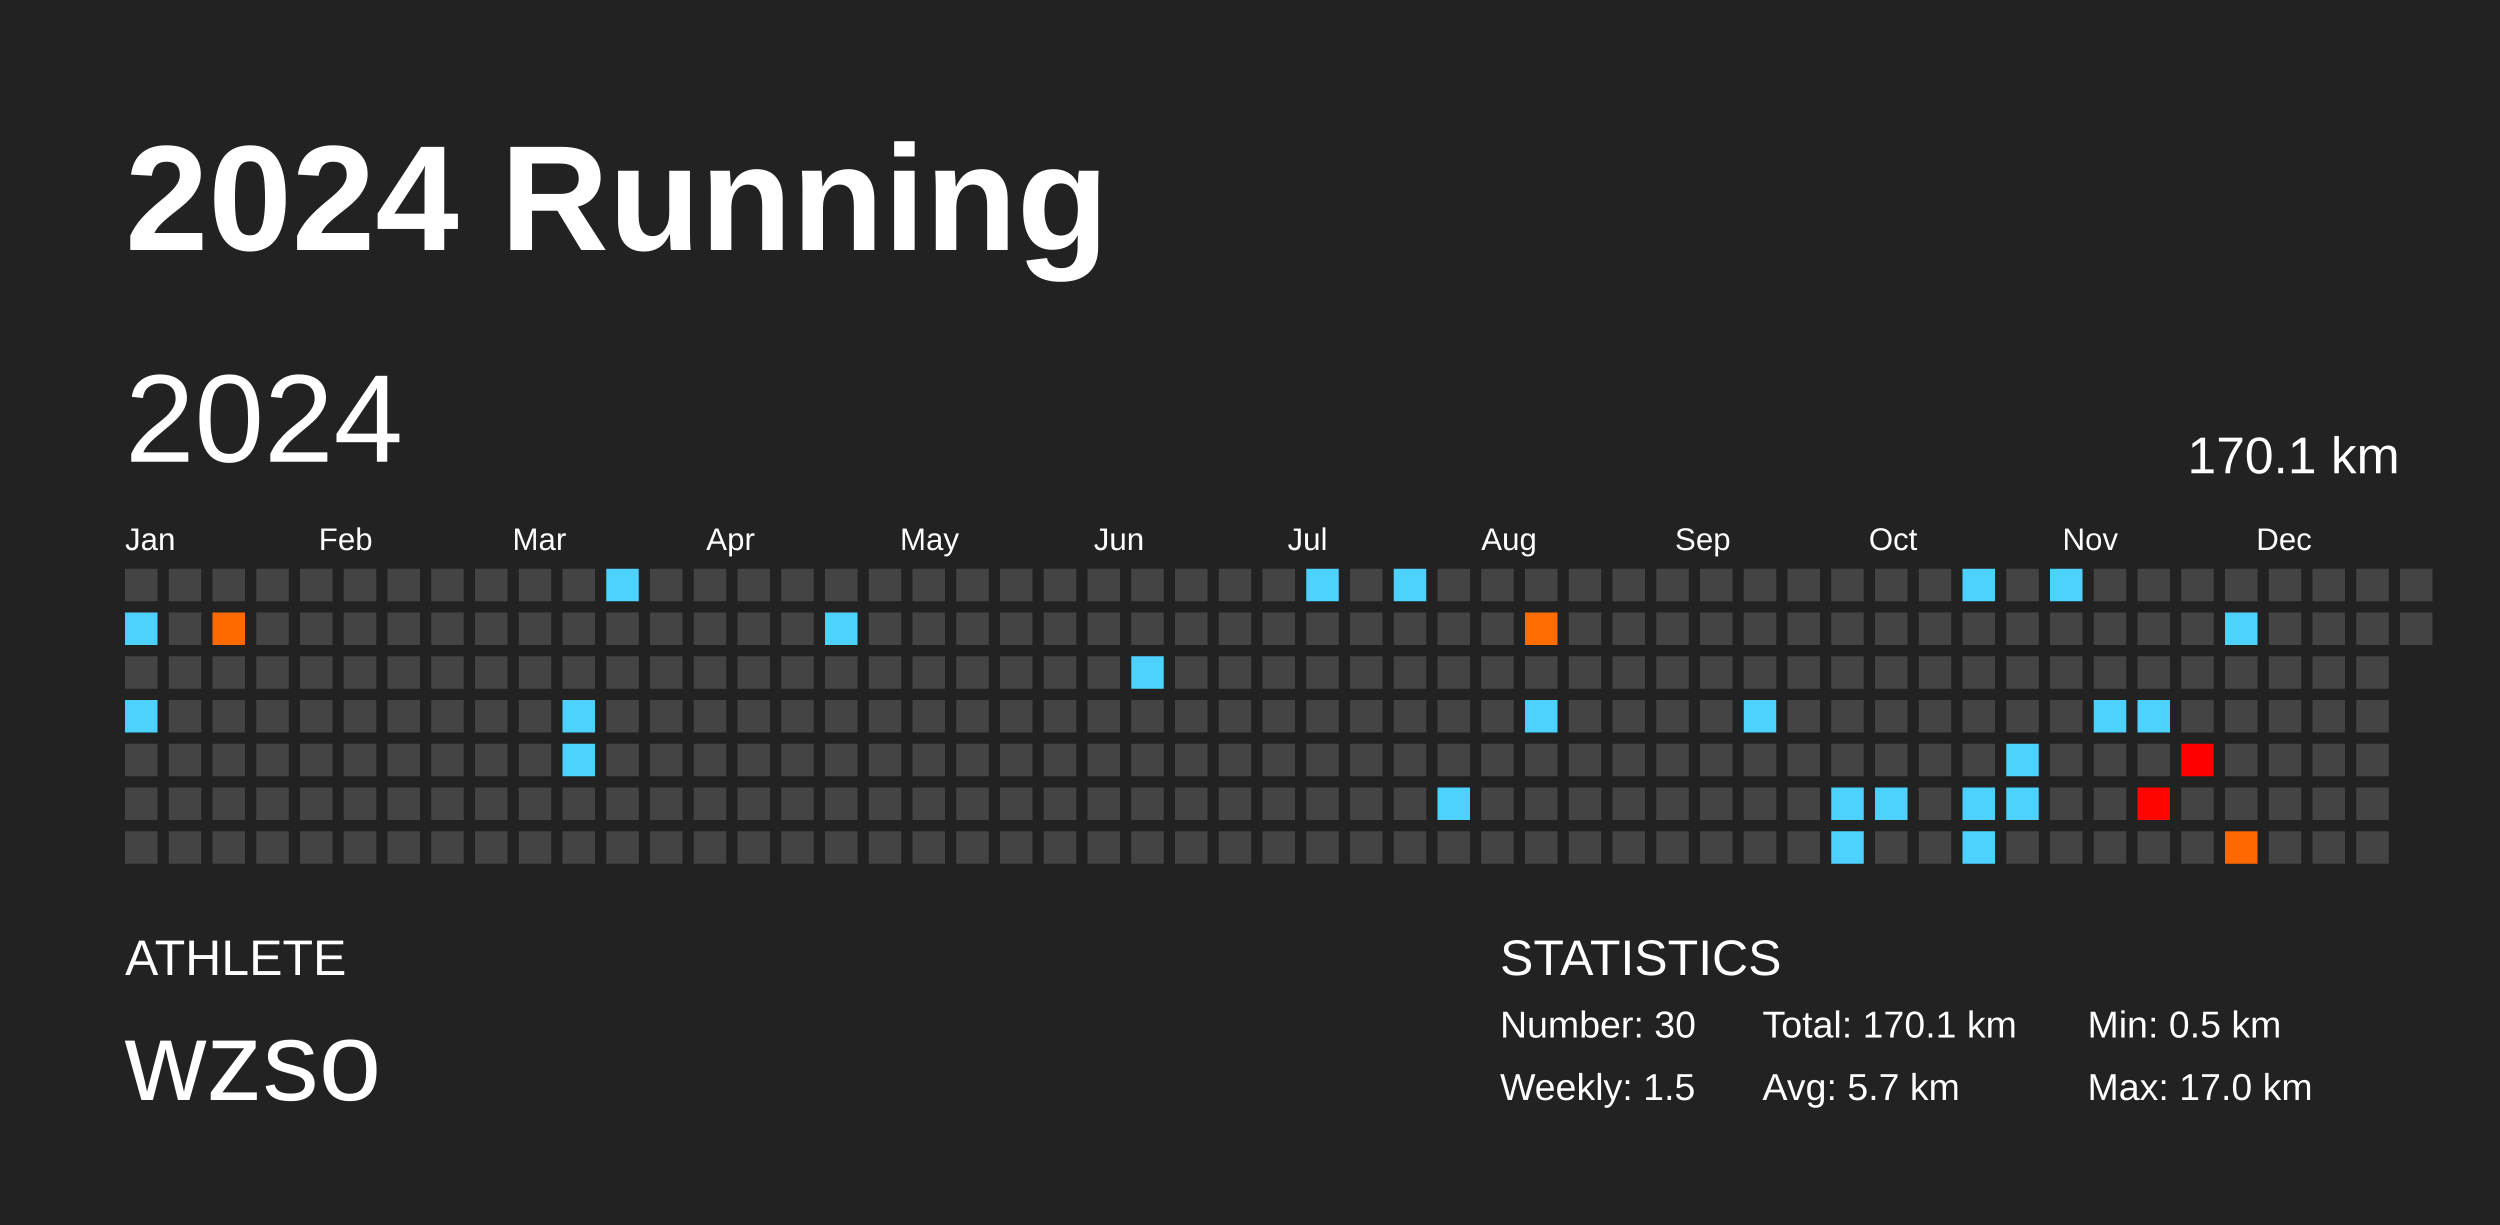
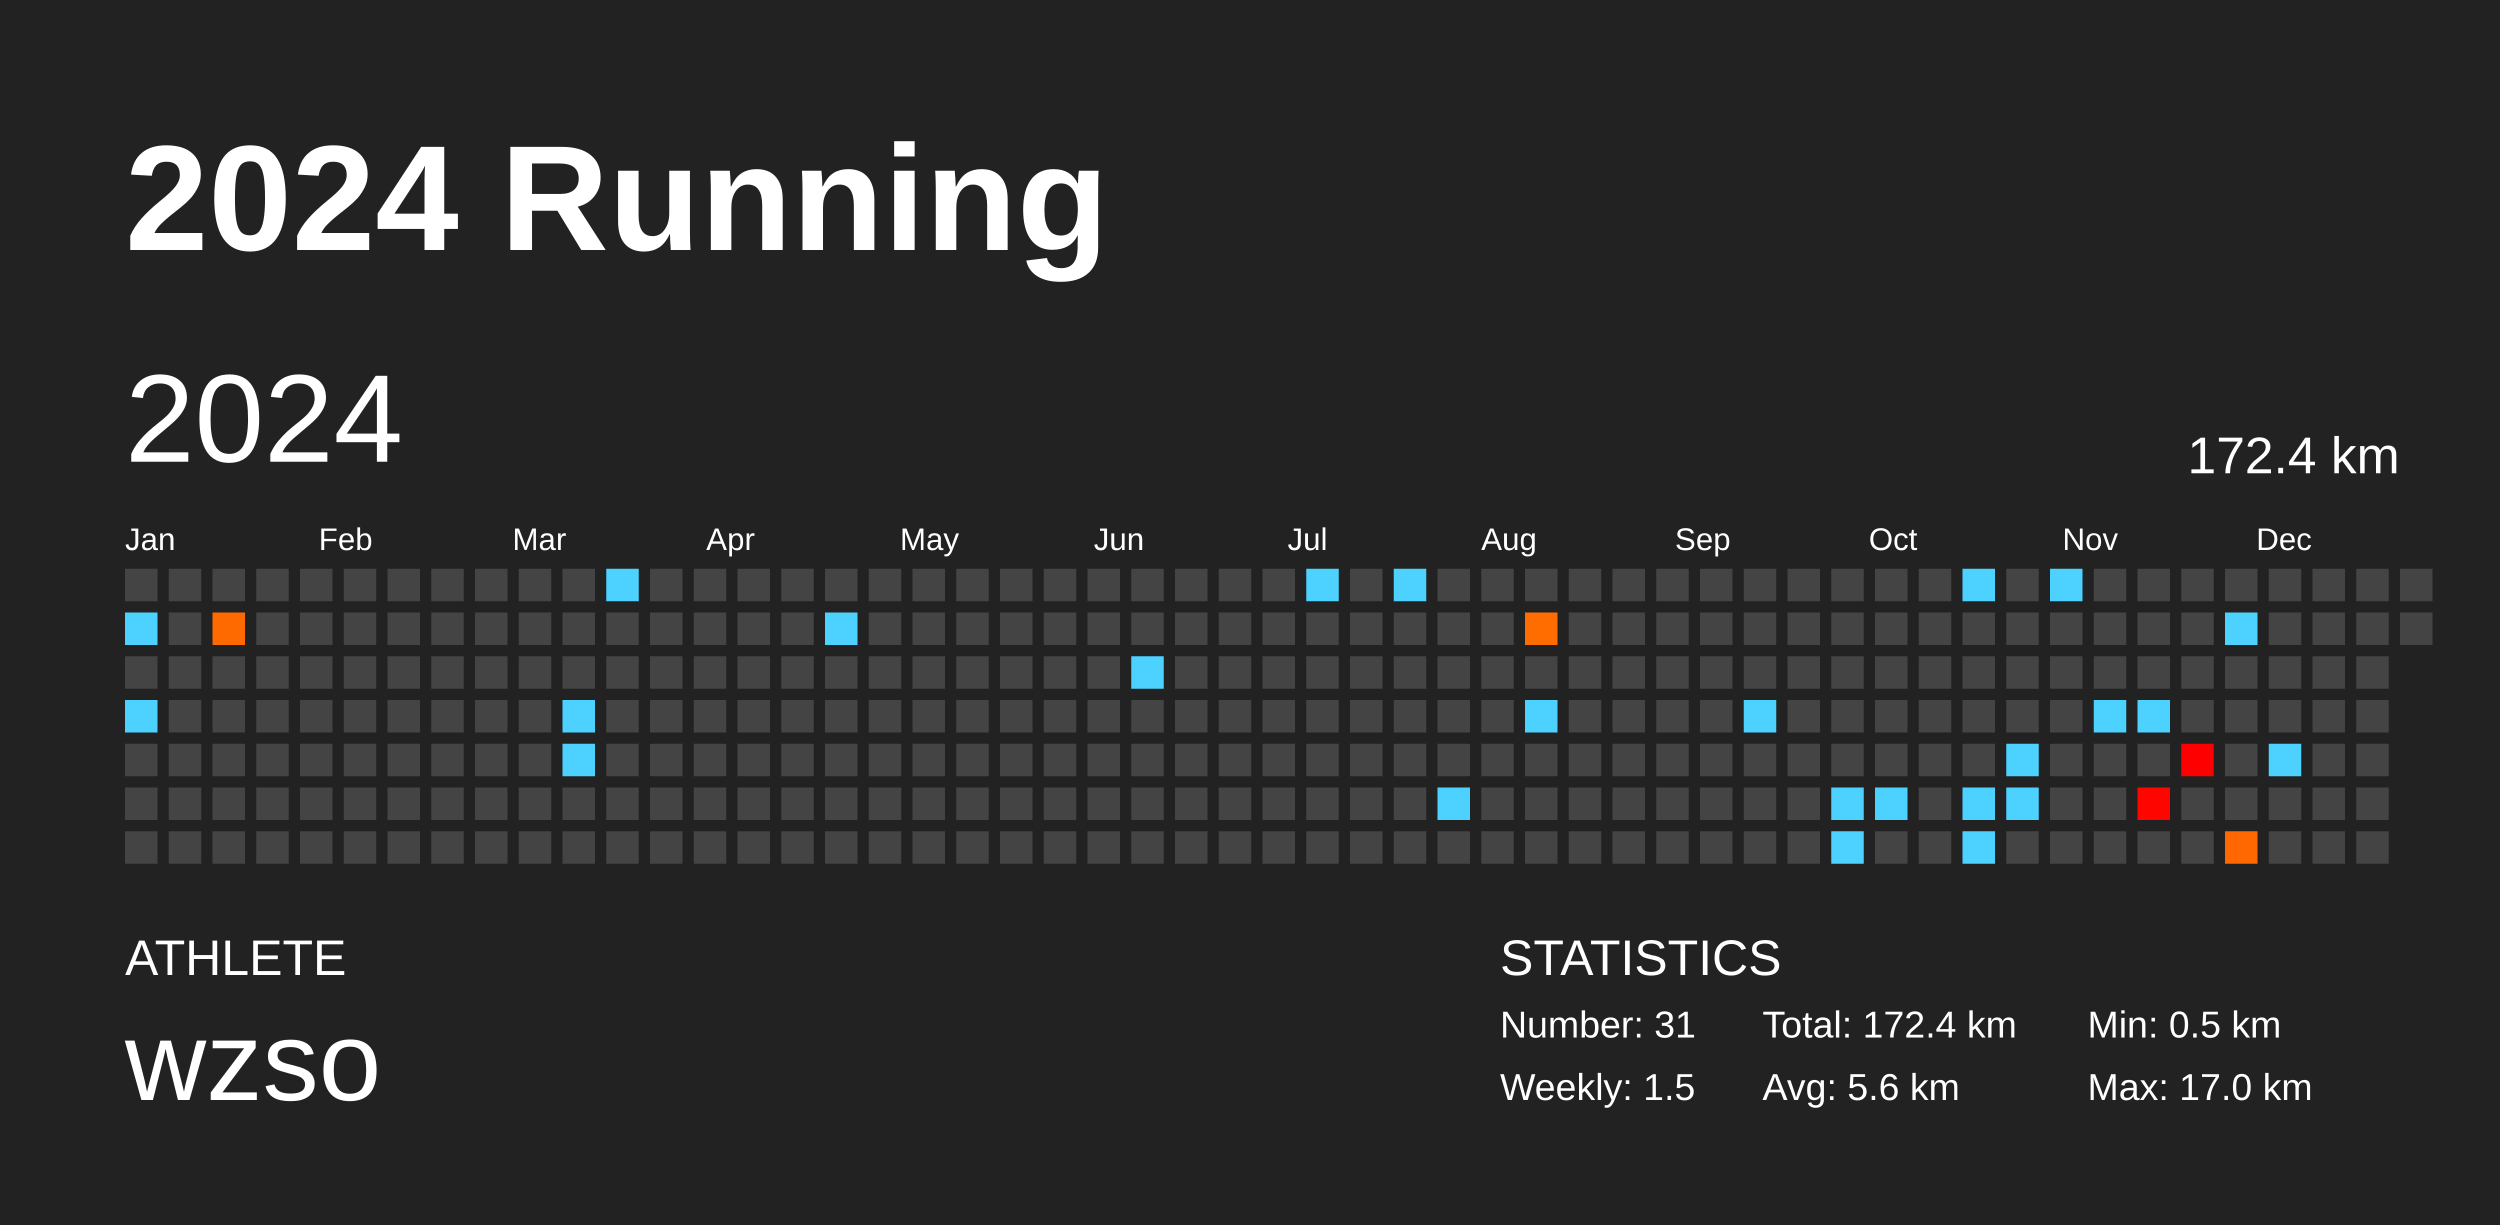
<svg xmlns="http://www.w3.org/2000/svg" baseProfile="full" height="98mm" version="1.1" viewBox="0,0,200,98" width="200mm">
  <defs />
  <rect fill="#222222" height="98" width="200" x="0" y="0" />
  <text fill="#FFFFFF" style="font-size:12px; font-family:Arial; font-weight:bold;" x="10" y="20">2024 Running</text>
  <text fill="#FFFFFF" style="font-size:4px; font-family:Arial" x="10" y="78">ATHLETE</text>
  <text fill="#FFFFFF" style="font-size:9px; font-family:Arial" x="10" y="88">wzso</text>
  <text fill="#FFFFFF" style="font-size:4px; font-family:Arial" x="120" y="78">STATISTICS</text>
-   <text fill="#FFFFFF" style="font-size:3px; font-family:Arial" x="120" y="83">Number: 30</text>
+   <text fill="#FFFFFF" style="font-size:3px; font-family:Arial" x="120" y="83">Number: 31</text>
  <text fill="#FFFFFF" style="font-size:3px; font-family:Arial" x="120" y="88">Weekly: 1.5</text>
-   <text fill="#FFFFFF" style="font-size:3px; font-family:Arial" x="141" y="83">Total: 170.1 km</text>
-   <text fill="#FFFFFF" style="font-size:3px; font-family:Arial" x="141" y="88">Avg: 5.7 km</text>
+   <text fill="#FFFFFF" style="font-size:3px; font-family:Arial" x="141" y="83">Total: 172.4 km</text>
+   <text fill="#FFFFFF" style="font-size:3px; font-family:Arial" x="141" y="88">Avg: 5.6 km</text>
  <text fill="#FFFFFF" style="font-size:3px; font-family:Arial" x="167" y="83">Min: 0.5 km</text>
  <text fill="#FFFFFF" style="font-size:3px; font-family:Arial" x="167" y="88">Max: 17.0 km</text>
  <text dominant-baseline="hanging" fill="#FFFFFF" style="font-size:10.0px; font-family:Arial;" x="10" y="30">2024</text>
-   <text dominant-baseline="hanging" fill="#FFFFFF" style="font-size:4.125px; font-family:Arial;" x="175" y="35">170.1 km</text>
+   <text dominant-baseline="hanging" fill="#FFFFFF" style="font-size:4.125px; font-family:Arial;" x="175" y="35">172.4 km</text>
  <text fill="#FFFFFF" style="font-size:2.5px; font-family:Arial" x="10.0" y="44">Jan</text>
  <text fill="#FFFFFF" style="font-size:2.5px; font-family:Arial" x="25.5" y="44">Feb</text>
  <text fill="#FFFFFF" style="font-size:2.5px; font-family:Arial" x="41.0" y="44">Mar</text>
  <text fill="#FFFFFF" style="font-size:2.5px; font-family:Arial" x="56.5" y="44">Apr</text>
  <text fill="#FFFFFF" style="font-size:2.5px; font-family:Arial" x="72.0" y="44">May</text>
  <text fill="#FFFFFF" style="font-size:2.5px; font-family:Arial" x="87.5" y="44">Jun</text>
  <text fill="#FFFFFF" style="font-size:2.5px; font-family:Arial" x="103.0" y="44">Jul</text>
  <text fill="#FFFFFF" style="font-size:2.5px; font-family:Arial" x="118.5" y="44">Aug</text>
  <text fill="#FFFFFF" style="font-size:2.5px; font-family:Arial" x="134.0" y="44">Sep</text>
  <text fill="#FFFFFF" style="font-size:2.5px; font-family:Arial" x="149.5" y="44">Oct</text>
  <text fill="#FFFFFF" style="font-size:2.5px; font-family:Arial" x="165.0" y="44">Nov</text>
  <text fill="#FFFFFF" style="font-size:2.5px; font-family:Arial" x="180.5" y="44">Dec</text>
  <rect fill="#444444" height="2.6" width="2.6" x="10.0" y="45.5" />
  <rect fill="#4dd2ff" height="2.6" width="2.6" x="10.0" y="49.0" />
  <rect fill="#444444" height="2.6" width="2.6" x="10.0" y="52.5" />
  <rect fill="#4dd2ff" height="2.6" width="2.6" x="10.0" y="56.0" />
  <rect fill="#444444" height="2.6" width="2.6" x="10.0" y="59.5" />
  <rect fill="#444444" height="2.6" width="2.6" x="10.0" y="63.0" />
  <rect fill="#444444" height="2.6" width="2.6" x="10.0" y="66.5" />
  <rect fill="#444444" height="2.6" width="2.6" x="13.5" y="45.5" />
  <rect fill="#444444" height="2.6" width="2.6" x="13.5" y="49.0" />
  <rect fill="#444444" height="2.6" width="2.6" x="13.5" y="52.5" />
  <rect fill="#444444" height="2.6" width="2.6" x="13.5" y="56.0" />
  <rect fill="#444444" height="2.6" width="2.6" x="13.5" y="59.5" />
  <rect fill="#444444" height="2.6" width="2.6" x="13.5" y="63.0" />
  <rect fill="#444444" height="2.6" width="2.6" x="13.5" y="66.5" />
  <rect fill="#444444" height="2.6" width="2.6" x="17.0" y="45.5" />
  <rect fill="#ff6a00" height="2.6" width="2.6" x="17.0" y="49.0" />
  <rect fill="#444444" height="2.6" width="2.6" x="17.0" y="52.5" />
  <rect fill="#444444" height="2.6" width="2.6" x="17.0" y="56.0" />
  <rect fill="#444444" height="2.6" width="2.6" x="17.0" y="59.5" />
  <rect fill="#444444" height="2.6" width="2.6" x="17.0" y="63.0" />
  <rect fill="#444444" height="2.6" width="2.6" x="17.0" y="66.5" />
  <rect fill="#444444" height="2.6" width="2.6" x="20.5" y="45.5" />
  <rect fill="#444444" height="2.6" width="2.6" x="20.5" y="49.0" />
  <rect fill="#444444" height="2.6" width="2.6" x="20.5" y="52.5" />
  <rect fill="#444444" height="2.6" width="2.6" x="20.5" y="56.0" />
  <rect fill="#444444" height="2.6" width="2.6" x="20.5" y="59.5" />
  <rect fill="#444444" height="2.6" width="2.6" x="20.5" y="63.0" />
  <rect fill="#444444" height="2.6" width="2.6" x="20.5" y="66.5" />
  <rect fill="#444444" height="2.6" width="2.6" x="24.0" y="45.5" />
  <rect fill="#444444" height="2.6" width="2.6" x="24.0" y="49.0" />
  <rect fill="#444444" height="2.6" width="2.6" x="24.0" y="52.5" />
  <rect fill="#444444" height="2.6" width="2.6" x="24.0" y="56.0" />
  <rect fill="#444444" height="2.6" width="2.6" x="24.0" y="59.5" />
  <rect fill="#444444" height="2.6" width="2.6" x="24.0" y="63.0" />
  <rect fill="#444444" height="2.6" width="2.6" x="24.0" y="66.5" />
  <rect fill="#444444" height="2.6" width="2.6" x="27.5" y="45.5" />
  <rect fill="#444444" height="2.6" width="2.6" x="27.5" y="49.0" />
  <rect fill="#444444" height="2.6" width="2.6" x="27.5" y="52.5" />
  <rect fill="#444444" height="2.6" width="2.6" x="27.5" y="56.0" />
  <rect fill="#444444" height="2.6" width="2.6" x="27.5" y="59.5" />
  <rect fill="#444444" height="2.6" width="2.6" x="27.5" y="63.0" />
  <rect fill="#444444" height="2.6" width="2.6" x="27.5" y="66.5" />
  <rect fill="#444444" height="2.6" width="2.6" x="31.0" y="45.5" />
  <rect fill="#444444" height="2.6" width="2.6" x="31.0" y="49.0" />
  <rect fill="#444444" height="2.6" width="2.6" x="31.0" y="52.5" />
  <rect fill="#444444" height="2.6" width="2.6" x="31.0" y="56.0" />
  <rect fill="#444444" height="2.6" width="2.6" x="31.0" y="59.5" />
  <rect fill="#444444" height="2.6" width="2.6" x="31.0" y="63.0" />
  <rect fill="#444444" height="2.6" width="2.6" x="31.0" y="66.5" />
  <rect fill="#444444" height="2.6" width="2.6" x="34.5" y="45.5" />
  <rect fill="#444444" height="2.6" width="2.6" x="34.5" y="49.0" />
  <rect fill="#444444" height="2.6" width="2.6" x="34.5" y="52.5" />
  <rect fill="#444444" height="2.6" width="2.6" x="34.5" y="56.0" />
  <rect fill="#444444" height="2.6" width="2.6" x="34.5" y="59.5" />
  <rect fill="#444444" height="2.6" width="2.6" x="34.5" y="63.0" />
  <rect fill="#444444" height="2.6" width="2.6" x="34.5" y="66.5" />
  <rect fill="#444444" height="2.6" width="2.6" x="38.0" y="45.5" />
  <rect fill="#444444" height="2.6" width="2.6" x="38.0" y="49.0" />
  <rect fill="#444444" height="2.6" width="2.6" x="38.0" y="52.5" />
  <rect fill="#444444" height="2.6" width="2.6" x="38.0" y="56.0" />
  <rect fill="#444444" height="2.6" width="2.6" x="38.0" y="59.5" />
  <rect fill="#444444" height="2.6" width="2.6" x="38.0" y="63.0" />
  <rect fill="#444444" height="2.6" width="2.6" x="38.0" y="66.5" />
  <rect fill="#444444" height="2.6" width="2.6" x="41.5" y="45.5" />
  <rect fill="#444444" height="2.6" width="2.6" x="41.5" y="49.0" />
  <rect fill="#444444" height="2.6" width="2.6" x="41.5" y="52.5" />
  <rect fill="#444444" height="2.6" width="2.6" x="41.5" y="56.0" />
  <rect fill="#444444" height="2.6" width="2.6" x="41.5" y="59.5" />
  <rect fill="#444444" height="2.6" width="2.6" x="41.5" y="63.0" />
  <rect fill="#444444" height="2.6" width="2.6" x="41.5" y="66.5" />
  <rect fill="#444444" height="2.6" width="2.6" x="45.0" y="45.5" />
  <rect fill="#444444" height="2.6" width="2.6" x="45.0" y="49.0" />
  <rect fill="#444444" height="2.6" width="2.6" x="45.0" y="52.5" />
  <rect fill="#4dd2ff" height="2.6" width="2.6" x="45.0" y="56.0" />
  <rect fill="#4dd2ff" height="2.6" width="2.6" x="45.0" y="59.5" />
  <rect fill="#444444" height="2.6" width="2.6" x="45.0" y="63.0" />
  <rect fill="#444444" height="2.6" width="2.6" x="45.0" y="66.5" />
  <rect fill="#4dd2ff" height="2.6" width="2.6" x="48.5" y="45.5" />
  <rect fill="#444444" height="2.6" width="2.6" x="48.5" y="49.0" />
  <rect fill="#444444" height="2.6" width="2.6" x="48.5" y="52.5" />
  <rect fill="#444444" height="2.6" width="2.6" x="48.5" y="56.0" />
  <rect fill="#444444" height="2.6" width="2.6" x="48.5" y="59.5" />
  <rect fill="#444444" height="2.6" width="2.6" x="48.5" y="63.0" />
  <rect fill="#444444" height="2.6" width="2.6" x="48.5" y="66.5" />
  <rect fill="#444444" height="2.6" width="2.6" x="52.0" y="45.5" />
  <rect fill="#444444" height="2.6" width="2.6" x="52.0" y="49.0" />
  <rect fill="#444444" height="2.6" width="2.6" x="52.0" y="52.5" />
  <rect fill="#444444" height="2.6" width="2.6" x="52.0" y="56.0" />
  <rect fill="#444444" height="2.6" width="2.6" x="52.0" y="59.5" />
  <rect fill="#444444" height="2.6" width="2.6" x="52.0" y="63.0" />
  <rect fill="#444444" height="2.6" width="2.6" x="52.0" y="66.5" />
  <rect fill="#444444" height="2.6" width="2.6" x="55.5" y="45.5" />
  <rect fill="#444444" height="2.6" width="2.6" x="55.5" y="49.0" />
  <rect fill="#444444" height="2.6" width="2.6" x="55.5" y="52.5" />
  <rect fill="#444444" height="2.6" width="2.6" x="55.5" y="56.0" />
  <rect fill="#444444" height="2.6" width="2.6" x="55.5" y="59.5" />
  <rect fill="#444444" height="2.6" width="2.6" x="55.5" y="63.0" />
  <rect fill="#444444" height="2.6" width="2.6" x="55.5" y="66.5" />
  <rect fill="#444444" height="2.6" width="2.6" x="59.0" y="45.5" />
  <rect fill="#444444" height="2.6" width="2.6" x="59.0" y="49.0" />
  <rect fill="#444444" height="2.6" width="2.6" x="59.0" y="52.5" />
  <rect fill="#444444" height="2.6" width="2.6" x="59.0" y="56.0" />
  <rect fill="#444444" height="2.6" width="2.6" x="59.0" y="59.5" />
  <rect fill="#444444" height="2.6" width="2.6" x="59.0" y="63.0" />
  <rect fill="#444444" height="2.6" width="2.6" x="59.0" y="66.5" />
  <rect fill="#444444" height="2.6" width="2.6" x="62.5" y="45.5" />
  <rect fill="#444444" height="2.6" width="2.6" x="62.5" y="49.0" />
  <rect fill="#444444" height="2.6" width="2.6" x="62.5" y="52.5" />
  <rect fill="#444444" height="2.6" width="2.6" x="62.5" y="56.0" />
  <rect fill="#444444" height="2.6" width="2.6" x="62.5" y="59.5" />
  <rect fill="#444444" height="2.6" width="2.6" x="62.5" y="63.0" />
  <rect fill="#444444" height="2.6" width="2.6" x="62.5" y="66.5" />
  <rect fill="#444444" height="2.6" width="2.6" x="66.0" y="45.5" />
  <rect fill="#4dd2ff" height="2.6" width="2.6" x="66.0" y="49.0" />
  <rect fill="#444444" height="2.6" width="2.6" x="66.0" y="52.5" />
  <rect fill="#444444" height="2.6" width="2.6" x="66.0" y="56.0" />
  <rect fill="#444444" height="2.6" width="2.6" x="66.0" y="59.5" />
  <rect fill="#444444" height="2.6" width="2.6" x="66.0" y="63.0" />
  <rect fill="#444444" height="2.6" width="2.6" x="66.0" y="66.5" />
  <rect fill="#444444" height="2.6" width="2.6" x="69.5" y="45.5" />
  <rect fill="#444444" height="2.6" width="2.6" x="69.5" y="49.0" />
  <rect fill="#444444" height="2.6" width="2.6" x="69.5" y="52.5" />
  <rect fill="#444444" height="2.6" width="2.6" x="69.5" y="56.0" />
  <rect fill="#444444" height="2.6" width="2.6" x="69.5" y="59.5" />
  <rect fill="#444444" height="2.6" width="2.6" x="69.5" y="63.0" />
  <rect fill="#444444" height="2.6" width="2.6" x="69.5" y="66.5" />
  <rect fill="#444444" height="2.6" width="2.6" x="73.0" y="45.5" />
  <rect fill="#444444" height="2.6" width="2.6" x="73.0" y="49.0" />
  <rect fill="#444444" height="2.6" width="2.6" x="73.0" y="52.5" />
  <rect fill="#444444" height="2.6" width="2.6" x="73.0" y="56.0" />
  <rect fill="#444444" height="2.6" width="2.6" x="73.0" y="59.5" />
  <rect fill="#444444" height="2.6" width="2.6" x="73.0" y="63.0" />
  <rect fill="#444444" height="2.6" width="2.6" x="73.0" y="66.5" />
  <rect fill="#444444" height="2.6" width="2.6" x="76.5" y="45.5" />
  <rect fill="#444444" height="2.6" width="2.6" x="76.5" y="49.0" />
  <rect fill="#444444" height="2.6" width="2.6" x="76.5" y="52.5" />
  <rect fill="#444444" height="2.6" width="2.6" x="76.5" y="56.0" />
  <rect fill="#444444" height="2.6" width="2.6" x="76.5" y="59.5" />
  <rect fill="#444444" height="2.6" width="2.6" x="76.5" y="63.0" />
  <rect fill="#444444" height="2.6" width="2.6" x="76.5" y="66.5" />
  <rect fill="#444444" height="2.6" width="2.6" x="80.0" y="45.5" />
  <rect fill="#444444" height="2.6" width="2.6" x="80.0" y="49.0" />
  <rect fill="#444444" height="2.6" width="2.6" x="80.0" y="52.5" />
  <rect fill="#444444" height="2.6" width="2.6" x="80.0" y="56.0" />
  <rect fill="#444444" height="2.6" width="2.6" x="80.0" y="59.5" />
  <rect fill="#444444" height="2.6" width="2.6" x="80.0" y="63.0" />
  <rect fill="#444444" height="2.6" width="2.6" x="80.0" y="66.5" />
  <rect fill="#444444" height="2.6" width="2.6" x="83.5" y="45.5" />
  <rect fill="#444444" height="2.6" width="2.6" x="83.5" y="49.0" />
  <rect fill="#444444" height="2.6" width="2.6" x="83.5" y="52.5" />
  <rect fill="#444444" height="2.6" width="2.6" x="83.5" y="56.0" />
  <rect fill="#444444" height="2.6" width="2.6" x="83.5" y="59.5" />
  <rect fill="#444444" height="2.6" width="2.6" x="83.5" y="63.0" />
  <rect fill="#444444" height="2.6" width="2.6" x="83.5" y="66.5" />
  <rect fill="#444444" height="2.6" width="2.6" x="87.0" y="45.5" />
  <rect fill="#444444" height="2.6" width="2.6" x="87.0" y="49.0" />
  <rect fill="#444444" height="2.6" width="2.6" x="87.0" y="52.5" />
  <rect fill="#444444" height="2.6" width="2.6" x="87.0" y="56.0" />
  <rect fill="#444444" height="2.6" width="2.6" x="87.0" y="59.5" />
  <rect fill="#444444" height="2.6" width="2.6" x="87.0" y="63.0" />
  <rect fill="#444444" height="2.6" width="2.6" x="87.0" y="66.5" />
  <rect fill="#444444" height="2.6" width="2.6" x="90.5" y="45.5" />
  <rect fill="#444444" height="2.6" width="2.6" x="90.5" y="49.0" />
  <rect fill="#4dd2ff" height="2.6" width="2.6" x="90.5" y="52.5" />
  <rect fill="#444444" height="2.6" width="2.6" x="90.5" y="56.0" />
  <rect fill="#444444" height="2.6" width="2.6" x="90.5" y="59.5" />
  <rect fill="#444444" height="2.6" width="2.6" x="90.5" y="63.0" />
  <rect fill="#444444" height="2.6" width="2.6" x="90.5" y="66.5" />
  <rect fill="#444444" height="2.6" width="2.6" x="94.0" y="45.5" />
  <rect fill="#444444" height="2.6" width="2.6" x="94.0" y="49.0" />
  <rect fill="#444444" height="2.6" width="2.6" x="94.0" y="52.5" />
  <rect fill="#444444" height="2.6" width="2.6" x="94.0" y="56.0" />
  <rect fill="#444444" height="2.6" width="2.6" x="94.0" y="59.5" />
  <rect fill="#444444" height="2.6" width="2.6" x="94.0" y="63.0" />
  <rect fill="#444444" height="2.6" width="2.6" x="94.0" y="66.5" />
  <rect fill="#444444" height="2.6" width="2.6" x="97.5" y="45.5" />
  <rect fill="#444444" height="2.6" width="2.6" x="97.5" y="49.0" />
  <rect fill="#444444" height="2.6" width="2.6" x="97.5" y="52.5" />
  <rect fill="#444444" height="2.6" width="2.6" x="97.5" y="56.0" />
  <rect fill="#444444" height="2.6" width="2.6" x="97.5" y="59.5" />
  <rect fill="#444444" height="2.6" width="2.6" x="97.5" y="63.0" />
  <rect fill="#444444" height="2.6" width="2.6" x="97.5" y="66.5" />
  <rect fill="#444444" height="2.6" width="2.6" x="101.0" y="45.5" />
  <rect fill="#444444" height="2.6" width="2.6" x="101.0" y="49.0" />
  <rect fill="#444444" height="2.6" width="2.6" x="101.0" y="52.5" />
  <rect fill="#444444" height="2.6" width="2.6" x="101.0" y="56.0" />
  <rect fill="#444444" height="2.6" width="2.6" x="101.0" y="59.5" />
  <rect fill="#444444" height="2.6" width="2.6" x="101.0" y="63.0" />
  <rect fill="#444444" height="2.6" width="2.6" x="101.0" y="66.5" />
  <rect fill="#4dd2ff" height="2.6" width="2.6" x="104.5" y="45.5" />
  <rect fill="#444444" height="2.6" width="2.6" x="104.5" y="49.0" />
  <rect fill="#444444" height="2.6" width="2.6" x="104.5" y="52.5" />
  <rect fill="#444444" height="2.6" width="2.6" x="104.5" y="56.0" />
  <rect fill="#444444" height="2.6" width="2.6" x="104.5" y="59.5" />
  <rect fill="#444444" height="2.6" width="2.6" x="104.5" y="63.0" />
  <rect fill="#444444" height="2.6" width="2.6" x="104.5" y="66.5" />
  <rect fill="#444444" height="2.6" width="2.6" x="108.0" y="45.5" />
  <rect fill="#444444" height="2.6" width="2.6" x="108.0" y="49.0" />
  <rect fill="#444444" height="2.6" width="2.6" x="108.0" y="52.5" />
  <rect fill="#444444" height="2.6" width="2.6" x="108.0" y="56.0" />
  <rect fill="#444444" height="2.6" width="2.6" x="108.0" y="59.5" />
  <rect fill="#444444" height="2.6" width="2.6" x="108.0" y="63.0" />
  <rect fill="#444444" height="2.6" width="2.6" x="108.0" y="66.5" />
  <rect fill="#4dd2ff" height="2.6" width="2.6" x="111.5" y="45.5" />
  <rect fill="#444444" height="2.6" width="2.6" x="111.5" y="49.0" />
  <rect fill="#444444" height="2.6" width="2.6" x="111.5" y="52.5" />
  <rect fill="#444444" height="2.6" width="2.6" x="111.5" y="56.0" />
  <rect fill="#444444" height="2.6" width="2.6" x="111.5" y="59.5" />
  <rect fill="#444444" height="2.6" width="2.6" x="111.5" y="63.0" />
  <rect fill="#444444" height="2.6" width="2.6" x="111.5" y="66.5" />
  <rect fill="#444444" height="2.6" width="2.6" x="115.0" y="45.5" />
  <rect fill="#444444" height="2.6" width="2.6" x="115.0" y="49.0" />
  <rect fill="#444444" height="2.6" width="2.6" x="115.0" y="52.5" />
  <rect fill="#444444" height="2.6" width="2.6" x="115.0" y="56.0" />
  <rect fill="#444444" height="2.6" width="2.6" x="115.0" y="59.5" />
  <rect fill="#4dd2ff" height="2.6" width="2.6" x="115.0" y="63.0" />
  <rect fill="#444444" height="2.6" width="2.6" x="115.0" y="66.5" />
  <rect fill="#444444" height="2.6" width="2.6" x="118.5" y="45.5" />
  <rect fill="#444444" height="2.6" width="2.6" x="118.5" y="49.0" />
  <rect fill="#444444" height="2.6" width="2.6" x="118.5" y="52.5" />
  <rect fill="#444444" height="2.6" width="2.6" x="118.5" y="56.0" />
  <rect fill="#444444" height="2.6" width="2.6" x="118.5" y="59.5" />
  <rect fill="#444444" height="2.6" width="2.6" x="118.5" y="63.0" />
  <rect fill="#444444" height="2.6" width="2.6" x="118.5" y="66.5" />
  <rect fill="#444444" height="2.6" width="2.6" x="122.0" y="45.5" />
  <rect fill="#ff6c00" height="2.6" width="2.6" x="122.0" y="49.0" />
  <rect fill="#444444" height="2.6" width="2.6" x="122.0" y="52.5" />
  <rect fill="#4dd2ff" height="2.6" width="2.6" x="122.0" y="56.0" />
  <rect fill="#444444" height="2.6" width="2.6" x="122.0" y="59.5" />
  <rect fill="#444444" height="2.6" width="2.6" x="122.0" y="63.0" />
  <rect fill="#444444" height="2.6" width="2.6" x="122.0" y="66.5" />
  <rect fill="#444444" height="2.6" width="2.6" x="125.5" y="45.5" />
  <rect fill="#444444" height="2.6" width="2.6" x="125.5" y="49.0" />
  <rect fill="#444444" height="2.6" width="2.6" x="125.5" y="52.5" />
  <rect fill="#444444" height="2.6" width="2.6" x="125.5" y="56.0" />
  <rect fill="#444444" height="2.6" width="2.6" x="125.5" y="59.5" />
  <rect fill="#444444" height="2.6" width="2.6" x="125.5" y="63.0" />
  <rect fill="#444444" height="2.6" width="2.6" x="125.5" y="66.5" />
  <rect fill="#444444" height="2.6" width="2.6" x="129.0" y="45.5" />
  <rect fill="#444444" height="2.6" width="2.6" x="129.0" y="49.0" />
  <rect fill="#444444" height="2.6" width="2.6" x="129.0" y="52.5" />
  <rect fill="#444444" height="2.6" width="2.6" x="129.0" y="56.0" />
  <rect fill="#444444" height="2.6" width="2.6" x="129.0" y="59.5" />
  <rect fill="#444444" height="2.6" width="2.6" x="129.0" y="63.0" />
  <rect fill="#444444" height="2.6" width="2.6" x="129.0" y="66.5" />
  <rect fill="#444444" height="2.6" width="2.6" x="132.5" y="45.5" />
  <rect fill="#444444" height="2.6" width="2.6" x="132.5" y="49.0" />
  <rect fill="#444444" height="2.6" width="2.6" x="132.5" y="52.5" />
  <rect fill="#444444" height="2.6" width="2.6" x="132.5" y="56.0" />
  <rect fill="#444444" height="2.6" width="2.6" x="132.5" y="59.5" />
  <rect fill="#444444" height="2.6" width="2.6" x="132.5" y="63.0" />
  <rect fill="#444444" height="2.6" width="2.6" x="132.5" y="66.5" />
  <rect fill="#444444" height="2.6" width="2.6" x="136.0" y="45.5" />
  <rect fill="#444444" height="2.6" width="2.6" x="136.0" y="49.0" />
  <rect fill="#444444" height="2.6" width="2.6" x="136.0" y="52.5" />
  <rect fill="#444444" height="2.6" width="2.6" x="136.0" y="56.0" />
  <rect fill="#444444" height="2.6" width="2.6" x="136.0" y="59.5" />
  <rect fill="#444444" height="2.6" width="2.6" x="136.0" y="63.0" />
  <rect fill="#444444" height="2.6" width="2.6" x="136.0" y="66.5" />
  <rect fill="#444444" height="2.6" width="2.6" x="139.5" y="45.5" />
  <rect fill="#444444" height="2.6" width="2.6" x="139.5" y="49.0" />
  <rect fill="#444444" height="2.6" width="2.6" x="139.5" y="52.5" />
  <rect fill="#4dd2ff" height="2.6" width="2.6" x="139.5" y="56.0" />
  <rect fill="#444444" height="2.6" width="2.6" x="139.5" y="59.5" />
  <rect fill="#444444" height="2.6" width="2.6" x="139.5" y="63.0" />
  <rect fill="#444444" height="2.6" width="2.6" x="139.5" y="66.5" />
  <rect fill="#444444" height="2.6" width="2.6" x="143.0" y="45.5" />
  <rect fill="#444444" height="2.6" width="2.6" x="143.0" y="49.0" />
  <rect fill="#444444" height="2.6" width="2.6" x="143.0" y="52.5" />
  <rect fill="#444444" height="2.6" width="2.6" x="143.0" y="56.0" />
  <rect fill="#444444" height="2.6" width="2.6" x="143.0" y="59.5" />
  <rect fill="#444444" height="2.6" width="2.6" x="143.0" y="63.0" />
  <rect fill="#444444" height="2.6" width="2.6" x="143.0" y="66.5" />
  <rect fill="#444444" height="2.6" width="2.6" x="146.5" y="45.5" />
  <rect fill="#444444" height="2.6" width="2.6" x="146.5" y="49.0" />
  <rect fill="#444444" height="2.6" width="2.6" x="146.5" y="52.5" />
  <rect fill="#444444" height="2.6" width="2.6" x="146.5" y="56.0" />
  <rect fill="#444444" height="2.6" width="2.6" x="146.5" y="59.5" />
  <rect fill="#4dd2ff" height="2.6" width="2.6" x="146.5" y="63.0" />
  <rect fill="#4dd2ff" height="2.6" width="2.6" x="146.5" y="66.5" />
  <rect fill="#444444" height="2.6" width="2.6" x="150.0" y="45.5" />
  <rect fill="#444444" height="2.6" width="2.6" x="150.0" y="49.0" />
  <rect fill="#444444" height="2.6" width="2.6" x="150.0" y="52.5" />
  <rect fill="#444444" height="2.6" width="2.6" x="150.0" y="56.0" />
  <rect fill="#444444" height="2.6" width="2.6" x="150.0" y="59.5" />
  <rect fill="#4dd2ff" height="2.6" width="2.6" x="150.0" y="63.0" />
  <rect fill="#444444" height="2.6" width="2.6" x="150.0" y="66.5" />
  <rect fill="#444444" height="2.6" width="2.6" x="153.5" y="45.5" />
  <rect fill="#444444" height="2.6" width="2.6" x="153.5" y="49.0" />
  <rect fill="#444444" height="2.6" width="2.6" x="153.5" y="52.5" />
  <rect fill="#444444" height="2.6" width="2.6" x="153.5" y="56.0" />
  <rect fill="#444444" height="2.6" width="2.6" x="153.5" y="59.5" />
  <rect fill="#444444" height="2.6" width="2.6" x="153.5" y="63.0" />
  <rect fill="#444444" height="2.6" width="2.6" x="153.5" y="66.5" />
  <rect fill="#4dd2ff" height="2.6" width="2.6" x="157.0" y="45.5" />
  <rect fill="#444444" height="2.6" width="2.6" x="157.0" y="49.0" />
  <rect fill="#444444" height="2.6" width="2.6" x="157.0" y="52.5" />
  <rect fill="#444444" height="2.6" width="2.6" x="157.0" y="56.0" />
  <rect fill="#444444" height="2.6" width="2.6" x="157.0" y="59.5" />
  <rect fill="#4dd2ff" height="2.6" width="2.6" x="157.0" y="63.0" />
  <rect fill="#4dd2ff" height="2.6" width="2.6" x="157.0" y="66.5" />
  <rect fill="#444444" height="2.6" width="2.6" x="160.5" y="45.5" />
  <rect fill="#444444" height="2.6" width="2.6" x="160.5" y="49.0" />
  <rect fill="#444444" height="2.6" width="2.6" x="160.5" y="52.5" />
  <rect fill="#444444" height="2.6" width="2.6" x="160.5" y="56.0" />
  <rect fill="#4dd2ff" height="2.6" width="2.6" x="160.5" y="59.5" />
  <rect fill="#4dd2ff" height="2.6" width="2.6" x="160.5" y="63.0" />
  <rect fill="#444444" height="2.6" width="2.6" x="160.5" y="66.5" />
  <rect fill="#4dd2ff" height="2.6" width="2.6" x="164.0" y="45.5" />
  <rect fill="#444444" height="2.6" width="2.6" x="164.0" y="49.0" />
  <rect fill="#444444" height="2.6" width="2.6" x="164.0" y="52.5" />
  <rect fill="#444444" height="2.6" width="2.6" x="164.0" y="56.0" />
  <rect fill="#444444" height="2.6" width="2.6" x="164.0" y="59.5" />
  <rect fill="#444444" height="2.6" width="2.6" x="164.0" y="63.0" />
  <rect fill="#444444" height="2.6" width="2.6" x="164.0" y="66.5" />
  <rect fill="#444444" height="2.6" width="2.6" x="167.5" y="45.5" />
  <rect fill="#444444" height="2.6" width="2.6" x="167.5" y="49.0" />
  <rect fill="#444444" height="2.6" width="2.6" x="167.5" y="52.5" />
  <rect fill="#4dd2ff" height="2.6" width="2.6" x="167.5" y="56.0" />
  <rect fill="#444444" height="2.6" width="2.6" x="167.5" y="59.5" />
  <rect fill="#444444" height="2.6" width="2.6" x="167.5" y="63.0" />
  <rect fill="#444444" height="2.6" width="2.6" x="167.5" y="66.5" />
  <rect fill="#444444" height="2.6" width="2.6" x="171.0" y="45.5" />
  <rect fill="#444444" height="2.6" width="2.6" x="171.0" y="49.0" />
  <rect fill="#444444" height="2.6" width="2.6" x="171.0" y="52.5" />
  <rect fill="#4dd2ff" height="2.6" width="2.6" x="171.0" y="56.0" />
  <rect fill="#444444" height="2.6" width="2.6" x="171.0" y="59.5" />
  <rect fill="#ff0500" height="2.6" width="2.6" x="171.0" y="63.0" />
  <rect fill="#444444" height="2.6" width="2.6" x="171.0" y="66.5" />
  <rect fill="#444444" height="2.6" width="2.6" x="174.5" y="45.5" />
  <rect fill="#444444" height="2.6" width="2.6" x="174.5" y="49.0" />
  <rect fill="#444444" height="2.6" width="2.6" x="174.5" y="52.5" />
  <rect fill="#444444" height="2.6" width="2.6" x="174.5" y="56.0" />
  <rect fill="#ff0000" height="2.6" width="2.6" x="174.5" y="59.5" />
  <rect fill="#444444" height="2.6" width="2.6" x="174.5" y="63.0" />
  <rect fill="#444444" height="2.6" width="2.6" x="174.5" y="66.5" />
  <rect fill="#444444" height="2.6" width="2.6" x="178.0" y="45.5" />
  <rect fill="#4dd2ff" height="2.6" width="2.6" x="178.0" y="49.0" />
  <rect fill="#444444" height="2.6" width="2.6" x="178.0" y="52.5" />
  <rect fill="#444444" height="2.6" width="2.6" x="178.0" y="56.0" />
  <rect fill="#444444" height="2.6" width="2.6" x="178.0" y="59.5" />
  <rect fill="#444444" height="2.6" width="2.6" x="178.0" y="63.0" />
  <rect fill="#ff6800" height="2.6" width="2.6" x="178.0" y="66.5" />
  <rect fill="#444444" height="2.6" width="2.6" x="181.5" y="45.5" />
  <rect fill="#444444" height="2.6" width="2.6" x="181.5" y="49.0" />
  <rect fill="#444444" height="2.6" width="2.6" x="181.5" y="52.5" />
  <rect fill="#444444" height="2.6" width="2.6" x="181.5" y="56.0" />
-   <rect fill="#444444" height="2.6" width="2.6" x="181.5" y="59.5" />
+   <rect fill="#4dd2ff" height="2.6" width="2.6" x="181.5" y="59.5" />
  <rect fill="#444444" height="2.6" width="2.6" x="181.5" y="63.0" />
  <rect fill="#444444" height="2.6" width="2.6" x="181.5" y="66.5" />
  <rect fill="#444444" height="2.6" width="2.6" x="185.0" y="45.5" />
  <rect fill="#444444" height="2.6" width="2.6" x="185.0" y="49.0" />
  <rect fill="#444444" height="2.6" width="2.6" x="185.0" y="52.5" />
  <rect fill="#444444" height="2.6" width="2.6" x="185.0" y="56.0" />
  <rect fill="#444444" height="2.6" width="2.6" x="185.0" y="59.5" />
  <rect fill="#444444" height="2.6" width="2.6" x="185.0" y="63.0" />
  <rect fill="#444444" height="2.6" width="2.6" x="185.0" y="66.5" />
  <rect fill="#444444" height="2.6" width="2.6" x="188.5" y="45.5" />
  <rect fill="#444444" height="2.6" width="2.6" x="188.5" y="49.0" />
  <rect fill="#444444" height="2.6" width="2.6" x="188.5" y="52.5" />
  <rect fill="#444444" height="2.6" width="2.6" x="188.5" y="56.0" />
  <rect fill="#444444" height="2.6" width="2.6" x="188.5" y="59.5" />
  <rect fill="#444444" height="2.6" width="2.6" x="188.5" y="63.0" />
  <rect fill="#444444" height="2.6" width="2.6" x="188.5" y="66.5" />
  <rect fill="#444444" height="2.6" width="2.6" x="192.0" y="45.5" />
  <rect fill="#444444" height="2.6" width="2.6" x="192.0" y="49.0" />
</svg>
